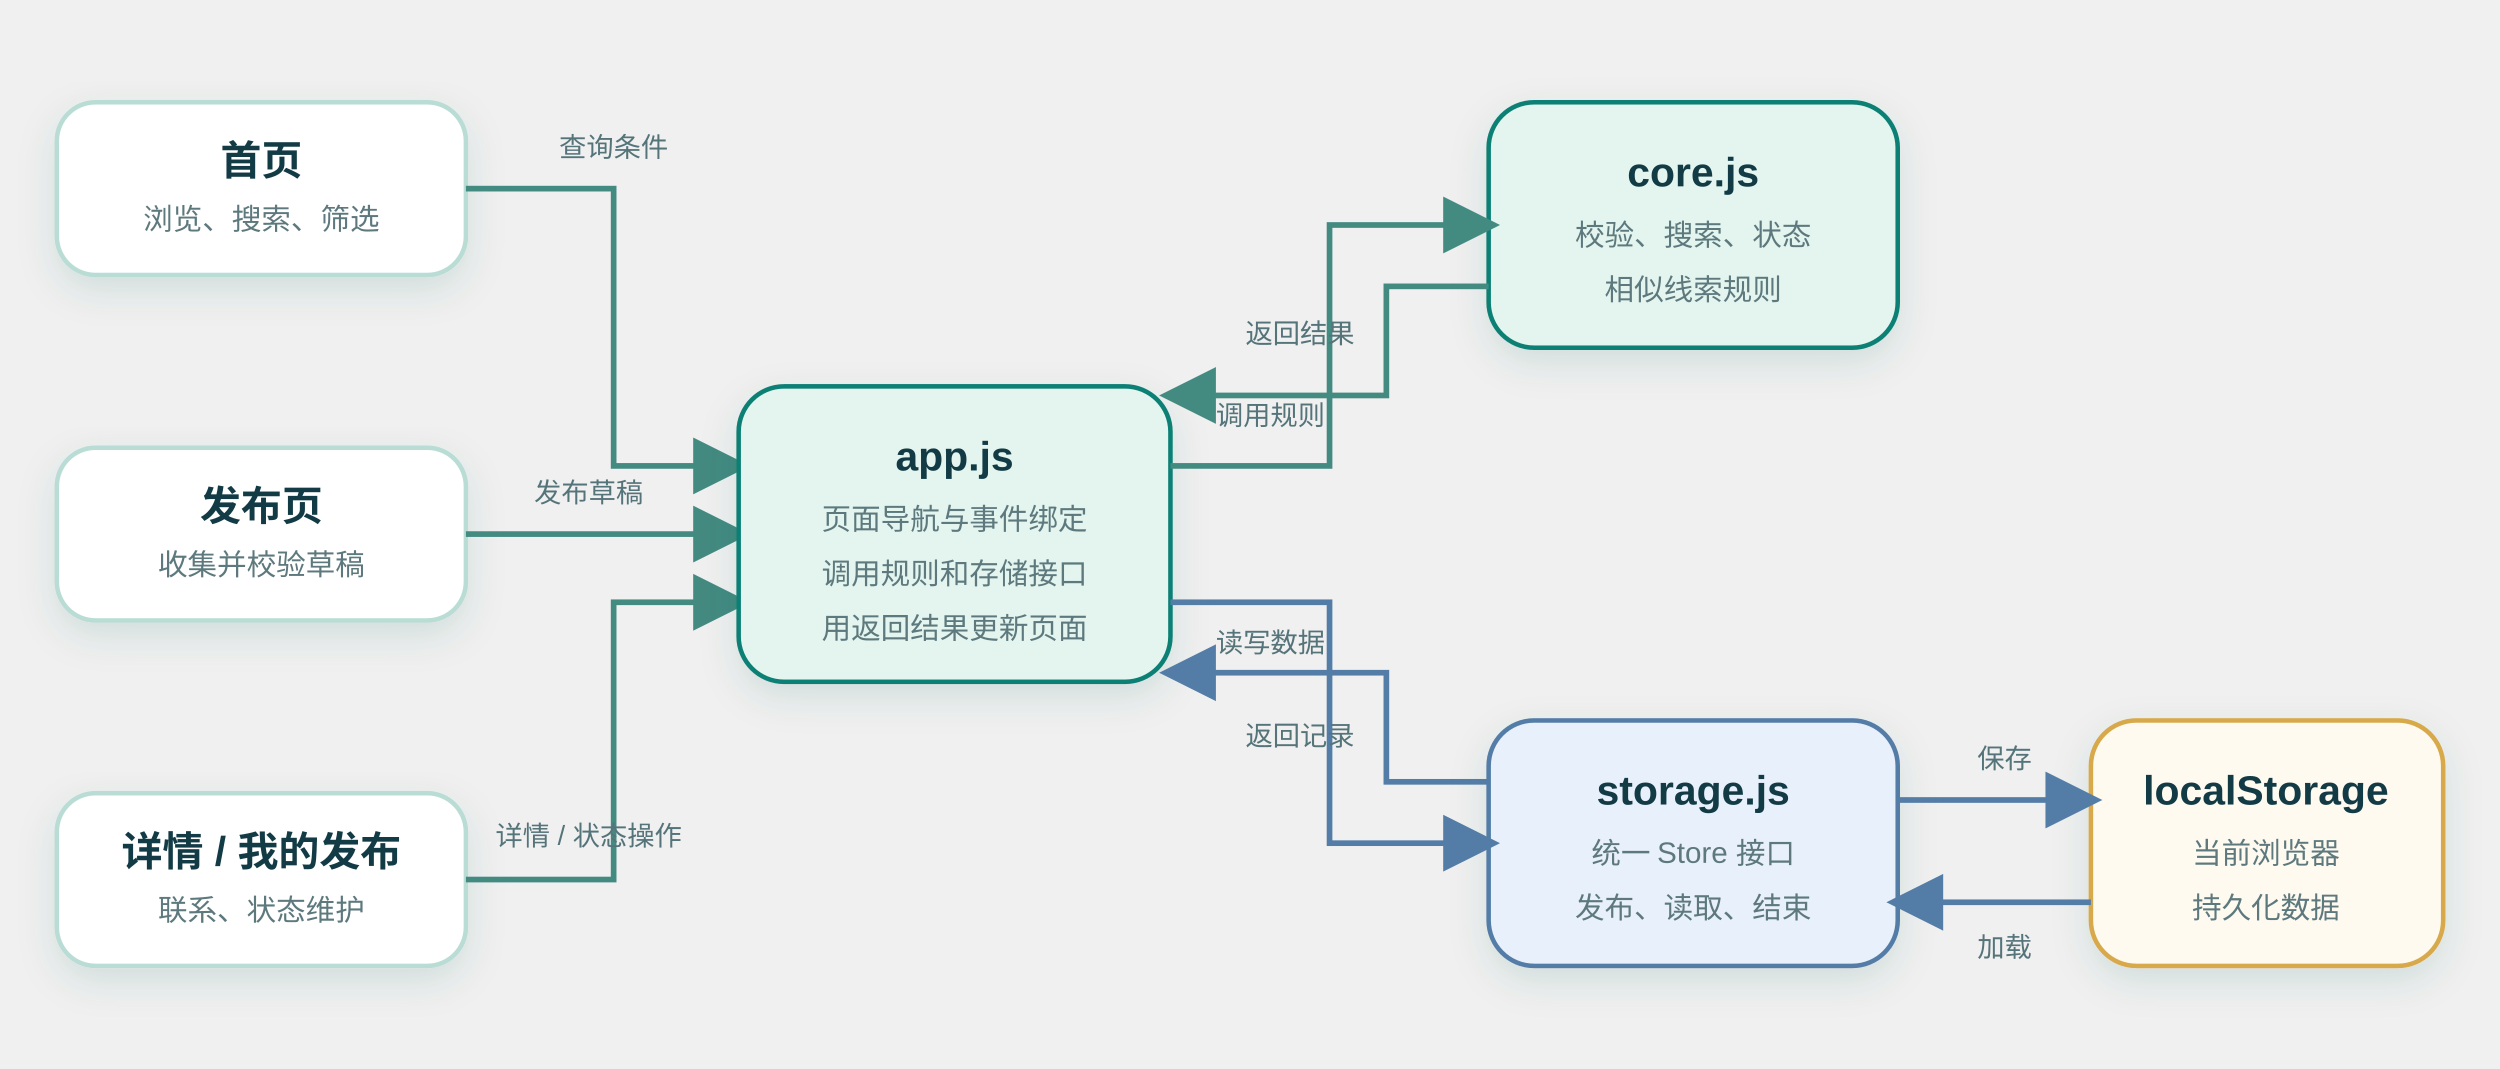
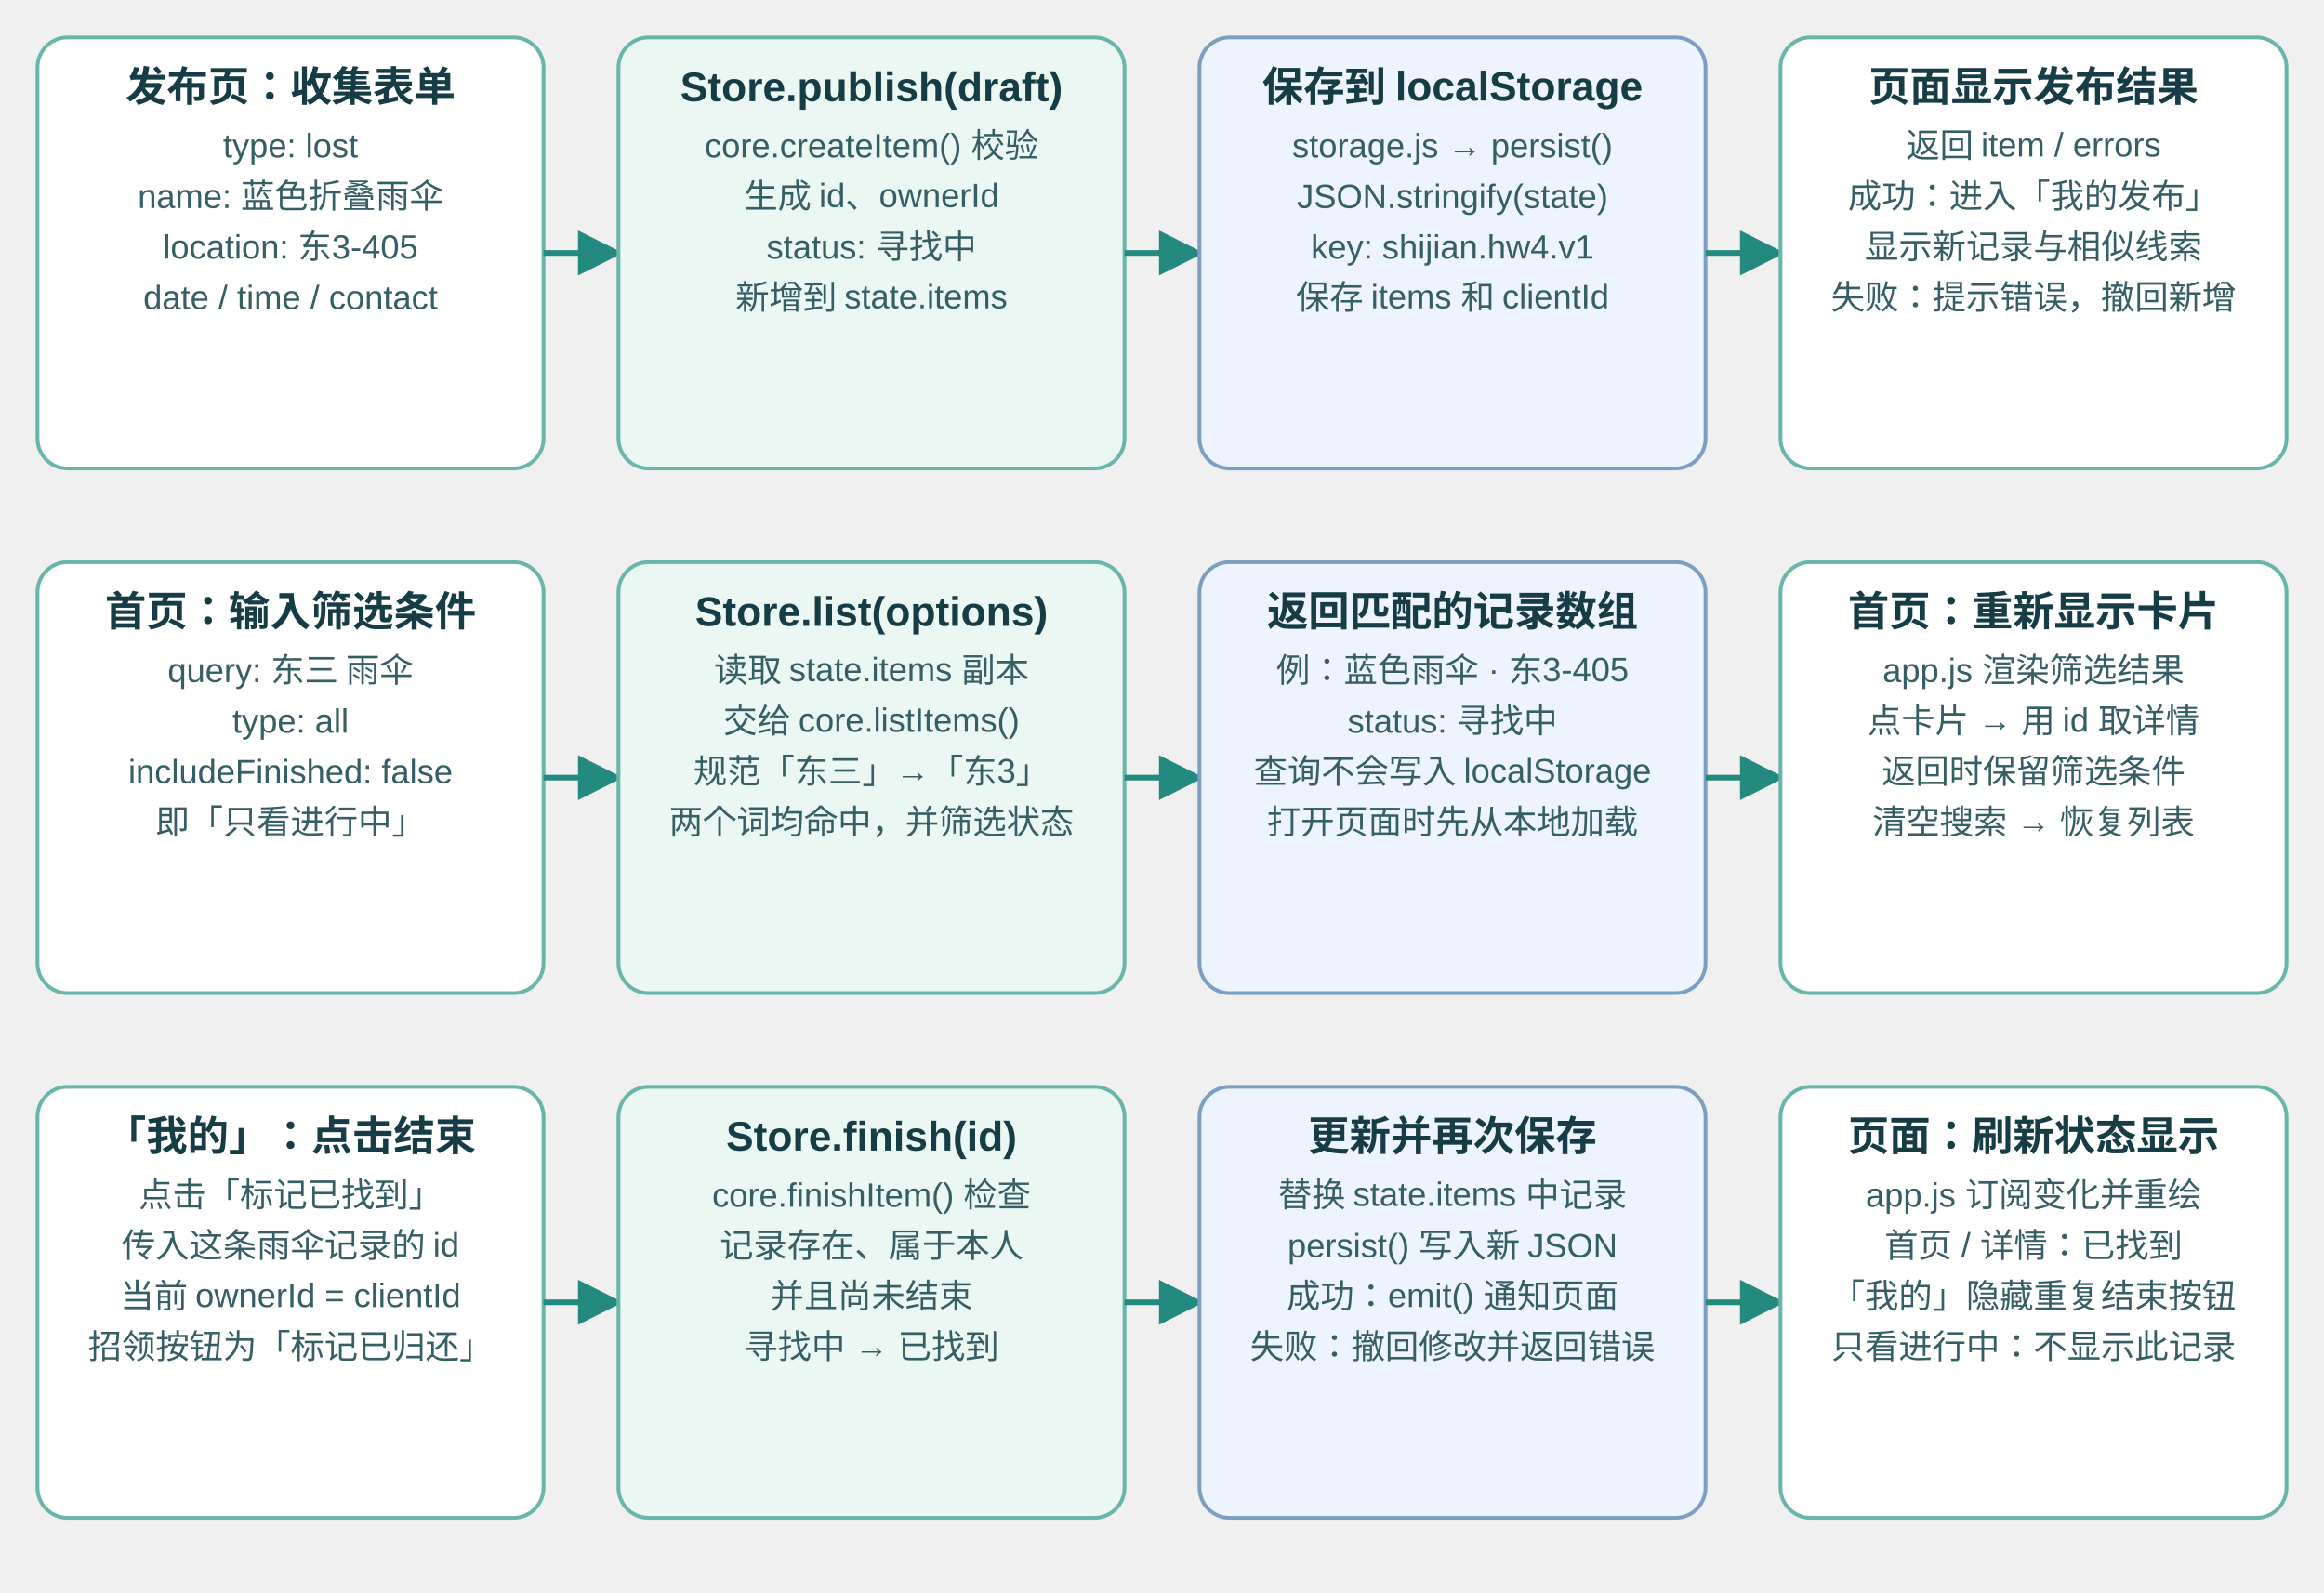
- <svg xmlns="http://www.w3.org/2000/svg" width="1100" height="470" viewBox="0 0 1100 470" role="img" aria-labelledby="title desc">
+ <svg xmlns="http://www.w3.org/2000/svg" width="1240" height="850" viewBox="0 0 1240 850" role="img" aria-labelledby="title">
  <defs>
-     <filter id="shadow" x="-20%" y="-20%" width="140%" height="150%">
-       <feDropShadow dx="0" dy="6" stdDeviation="8" flood-color="#0f5d57" flood-opacity=".13" />
-     </filter>
-     <marker id="arrow-green" markerWidth="10" markerHeight="10" refX="8" refY="5" orient="auto">
-       <path d="M0 0 10 5 0 10Z" fill="#438a81" />
+     <marker id="arrow" viewBox="0 0 10 10" refX="9" refY="5" markerWidth="8" markerHeight="8" orient="auto-start-reverse">
+       <path d="M0 0L10 5L0 10Z" fill="#24897e" />
    </marker>
-     <marker id="arrow-blue" markerWidth="10" markerHeight="10" refX="8" refY="5" orient="auto">
-       <path d="M0 0 10 5 0 10Z" fill="#537da7" />
+     <marker id="error-arrow" viewBox="0 0 10 10" refX="9" refY="5" markerWidth="8" markerHeight="8" orient="auto">
+       <path d="M0 0L10 5L0 10Z" fill="#bc791c" />
    </marker>
-     <style>
-       text { font-family:"Microsoft YaHei","PingFang SC",Arial,sans-serif; fill:#123b46 }
-       .node { fill:#fff; stroke:#b9ddd4; stroke-width:2; filter:url(#shadow) }
-       .logic { fill:#e3f5ee; stroke:#0b8075 }
-       .store { fill:#e8f0fb; stroke:#537da7 }
-       .disk { fill:#fffaf0; stroke:#d8a94b }
-       .label { font-size:18px; font-weight:700 }
-       .sub { font-size:13px; fill:#5d797e }
-       .green { fill:none; stroke:#438a81; stroke-width:2.5; marker-end:url(#arrow-green) }
-       .blue { fill:none; stroke:#537da7; stroke-width:2.5; marker-end:url(#arrow-blue) }
-       .caption { font-size:12px; fill:#55747a }
-     </style>
+     <style>text{font-family:"Microsoft YaHei","PingFang SC",Arial,sans-serif;fill:#163c45}.heading{font-size:22px;font-weight:700}.body{font-size:18px;fill:#365e65}.code{font-size:17px;fill:#315d75}.flow{fill:none;stroke:#24897e;stroke-width:3;stroke-linejoin:round;marker-end:url(#arrow)}.error{fill:none;stroke:#bc791c;stroke-width:3;stroke-linejoin:round;marker-end:url(#error-arrow)}</style>
  </defs>
-   <rect class="node" x="25" y="45" width="180" height="76" rx="17" />
-   <text x="115" y="77" text-anchor="middle" class="label">首页</text>
-   <text x="115" y="101" text-anchor="middle" class="sub">浏览、搜索、筛选</text>
-   <rect class="node" x="25" y="197" width="180" height="76" rx="17" />
-   <text x="115" y="229" text-anchor="middle" class="label">发布页</text>
-   <text x="115" y="253" text-anchor="middle" class="sub">收集并校验草稿</text>
-   <rect class="node" x="25" y="349" width="180" height="76" rx="17" />
-   <text x="115" y="381" text-anchor="middle" class="label">详情 / 我的发布</text>
-   <text x="115" y="405" text-anchor="middle" class="sub">联系、状态维护</text>
-   <path class="green" d="M205 83H270V205H325" />
-   <path class="green" d="M205 235H325" />
-   <path class="green" d="M205 387H270V265H325" />
-   <text x="246" y="69" class="caption">查询条件</text>
-   <text x="235" y="221" class="caption">发布草稿</text>
-   <text x="218" y="372" class="caption">详情 / 状态操作</text>
-   <rect class="node logic" x="325" y="170" width="190" height="130" rx="20" />
-   <text x="420" y="207" text-anchor="middle" class="label">app.js</text>
-   <text x="420" y="233" text-anchor="middle" class="sub">页面导航与事件绑定</text>
-   <text x="420" y="257" text-anchor="middle" class="sub">调用规则和存储接口</text>
-   <text x="420" y="281" text-anchor="middle" class="sub">用返回结果更新页面</text>
-   <rect class="node logic" x="655" y="45" width="180" height="108" rx="20" />
-   <text x="745" y="82" text-anchor="middle" class="label">core.js</text>
-   <text x="745" y="108" text-anchor="middle" class="sub">校验、搜索、状态</text>
-   <text x="745" y="132" text-anchor="middle" class="sub">相似线索规则</text>
-   <path class="green" d="M515 205H585V99H655" />
-   <text x="535" y="187" class="caption">调用规则</text>
-   <path class="green" d="M655 126H610V174H515" />
-   <text x="548" y="151" class="caption">返回结果</text>
-   <rect class="node store" x="655" y="317" width="180" height="108" rx="20" />
-   <text x="745" y="354" text-anchor="middle" class="label">storage.js</text>
-   <text x="745" y="380" text-anchor="middle" class="sub">统一 Store 接口</text>
-   <text x="745" y="404" text-anchor="middle" class="sub">发布、读取、结束</text>
-   <path class="blue" d="M515 265H585V371H655" />
-   <text x="535" y="287" class="caption">读写数据</text>
-   <path class="blue" d="M655 344H610V296H515" />
-   <text x="548" y="328" class="caption">返回记录</text>
-   <rect class="node disk" x="920" y="317" width="155" height="108" rx="20" />
-   <text x="997" y="354" text-anchor="middle" class="label">localStorage</text>
-   <text x="997" y="380" text-anchor="middle" class="sub">当前浏览器</text>
-   <text x="997" y="404" text-anchor="middle" class="sub">持久化数据</text>
-   <path class="blue" d="M835 352H920" />
-   <text x="870" y="338" class="caption">保存</text>
-   <path class="blue" d="M920 397H835" />
-   <text x="870" y="421" class="caption">加载</text>
+   <rect x="20" y="20" width="270" height="230" rx="16" fill="#ffffff" stroke="#68b5a9" stroke-width="2" />
+   <text x="155.0" y="54" class="heading" text-anchor="middle">发布页：收集表单</text>
+   <text x="155.0" y="84" class="body" text-anchor="middle">type: lost</text>
+   <text x="155.0" y="111" class="body" text-anchor="middle">name: 蓝色折叠雨伞</text>
+   <text x="155.0" y="138" class="body" text-anchor="middle">location: 东3-405</text>
+   <text x="155.0" y="165" class="body" text-anchor="middle">date / time / contact</text>
+   <path class="flow" d="M290 135H330" />
+   <rect x="330" y="20" width="270" height="230" rx="16" fill="#eaf7f2" stroke="#68b5a9" stroke-width="2" />
+   <text x="465.0" y="54" class="heading" text-anchor="middle">Store.publish(draft)</text>
+   <text x="465.0" y="84" class="body" text-anchor="middle">core.createItem() 校验</text>
+   <text x="465.0" y="111" class="body" text-anchor="middle">生成 id、ownerId</text>
+   <text x="465.0" y="138" class="body" text-anchor="middle">status: 寻找中</text>
+   <text x="465.0" y="165" class="body" text-anchor="middle">新增到 state.items</text>
+   <path class="flow" d="M600 135H640" />
+   <rect x="640" y="20" width="270" height="230" rx="16" fill="#edf4ff" stroke="#7c9ec3" stroke-width="2" />
+   <text x="775.0" y="54" class="heading" text-anchor="middle">保存到 localStorage</text>
+   <text x="775.0" y="84" class="body" text-anchor="middle">storage.js → persist()</text>
+   <text x="775.0" y="111" class="body" text-anchor="middle">JSON.stringify(state)</text>
+   <text x="775.0" y="138" class="body" text-anchor="middle">key: shijian.hw4.v1</text>
+   <text x="775.0" y="165" class="body" text-anchor="middle">保存 items 和 clientId</text>
+   <path class="flow" d="M910 135H950" />
+   <rect x="950" y="20" width="270" height="230" rx="16" fill="#ffffff" stroke="#68b5a9" stroke-width="2" />
+   <text x="1085.0" y="54" class="heading" text-anchor="middle">页面显示发布结果</text>
+   <text x="1085.0" y="84" class="body" text-anchor="middle">返回 item / errors</text>
+   <text x="1085.0" y="111" class="body" text-anchor="middle">成功：进入「我的发布」</text>
+   <text x="1085.0" y="138" class="body" text-anchor="middle">显示新记录与相似线索</text>
+   <text x="1085.0" y="165" class="body" text-anchor="middle">失败：提示错误，撤回新增</text>
+   <rect x="20" y="300" width="270" height="230" rx="16" fill="#ffffff" stroke="#68b5a9" stroke-width="2" />
+   <text x="155.0" y="334" class="heading" text-anchor="middle">首页：输入筛选条件</text>
+   <text x="155.0" y="364" class="body" text-anchor="middle">query: 东三 雨伞</text>
+   <text x="155.0" y="391" class="body" text-anchor="middle">type: all</text>
+   <text x="155.0" y="418" class="body" text-anchor="middle">includeFinished: false</text>
+   <text x="155.0" y="445" class="body" text-anchor="middle">即「只看进行中」</text>
+   <path class="flow" d="M290 415H330" />
+   <rect x="330" y="300" width="270" height="230" rx="16" fill="#eaf7f2" stroke="#68b5a9" stroke-width="2" />
+   <text x="465.0" y="334" class="heading" text-anchor="middle">Store.list(options)</text>
+   <text x="465.0" y="364" class="body" text-anchor="middle">读取 state.items 副本</text>
+   <text x="465.0" y="391" class="body" text-anchor="middle">交给 core.listItems()</text>
+   <text x="465.0" y="418" class="body" text-anchor="middle">规范「东三」→「东3」</text>
+   <text x="465.0" y="445" class="body" text-anchor="middle">两个词均命中，并筛选状态</text>
+   <path class="flow" d="M600 415H640" />
+   <rect x="640" y="300" width="270" height="230" rx="16" fill="#edf4ff" stroke="#7c9ec3" stroke-width="2" />
+   <text x="775.0" y="334" class="heading" text-anchor="middle">返回匹配的记录数组</text>
+   <text x="775.0" y="364" class="body" text-anchor="middle">例：蓝色雨伞 · 东3-405</text>
+   <text x="775.0" y="391" class="body" text-anchor="middle">status: 寻找中</text>
+   <text x="775.0" y="418" class="body" text-anchor="middle">查询不会写入 localStorage</text>
+   <text x="775.0" y="445" class="body" text-anchor="middle">打开页面时先从本地加载</text>
+   <path class="flow" d="M910 415H950" />
+   <rect x="950" y="300" width="270" height="230" rx="16" fill="#ffffff" stroke="#68b5a9" stroke-width="2" />
+   <text x="1085.0" y="334" class="heading" text-anchor="middle">首页：重新显示卡片</text>
+   <text x="1085.0" y="364" class="body" text-anchor="middle">app.js 渲染筛选结果</text>
+   <text x="1085.0" y="391" class="body" text-anchor="middle">点卡片 → 用 id 取详情</text>
+   <text x="1085.0" y="418" class="body" text-anchor="middle">返回时保留筛选条件</text>
+   <text x="1085.0" y="445" class="body" text-anchor="middle">清空搜索 → 恢复列表</text>
+   <rect x="20" y="580" width="270" height="230" rx="16" fill="#ffffff" stroke="#68b5a9" stroke-width="2" />
+   <text x="155.0" y="614" class="heading" text-anchor="middle">「我的」：点击结束</text>
+   <text x="155.0" y="644" class="body" text-anchor="middle">点击「标记已找到」</text>
+   <text x="155.0" y="671" class="body" text-anchor="middle">传入这条雨伞记录的 id</text>
+   <text x="155.0" y="698" class="body" text-anchor="middle">当前 ownerId = clientId</text>
+   <text x="155.0" y="725" class="body" text-anchor="middle">招领按钮为「标记已归还」</text>
+   <path class="flow" d="M290 695H330" />
+   <rect x="330" y="580" width="270" height="230" rx="16" fill="#eaf7f2" stroke="#68b5a9" stroke-width="2" />
+   <text x="465.0" y="614" class="heading" text-anchor="middle">Store.finish(id)</text>
+   <text x="465.0" y="644" class="body" text-anchor="middle">core.finishItem() 检查</text>
+   <text x="465.0" y="671" class="body" text-anchor="middle">记录存在、属于本人</text>
+   <text x="465.0" y="698" class="body" text-anchor="middle">并且尚未结束</text>
+   <text x="465.0" y="725" class="body" text-anchor="middle">寻找中 → 已找到</text>
+   <path class="flow" d="M600 695H640" />
+   <rect x="640" y="580" width="270" height="230" rx="16" fill="#edf4ff" stroke="#7c9ec3" stroke-width="2" />
+   <text x="775.0" y="614" class="heading" text-anchor="middle">更新并再次保存</text>
+   <text x="775.0" y="644" class="body" text-anchor="middle">替换 state.items 中记录</text>
+   <text x="775.0" y="671" class="body" text-anchor="middle">persist() 写入新 JSON</text>
+   <text x="775.0" y="698" class="body" text-anchor="middle">成功：emit() 通知页面</text>
+   <text x="775.0" y="725" class="body" text-anchor="middle">失败：撤回修改并返回错误</text>
+   <path class="flow" d="M910 695H950" />
+   <rect x="950" y="580" width="270" height="230" rx="16" fill="#ffffff" stroke="#68b5a9" stroke-width="2" />
+   <text x="1085.0" y="614" class="heading" text-anchor="middle">页面：刷新状态显示</text>
+   <text x="1085.0" y="644" class="body" text-anchor="middle">app.js 订阅变化并重绘</text>
+   <text x="1085.0" y="671" class="body" text-anchor="middle">首页 / 详情：已找到</text>
+   <text x="1085.0" y="698" class="body" text-anchor="middle">「我的」隐藏重复结束按钮</text>
+   <text x="1085.0" y="725" class="body" text-anchor="middle">只看进行中：不显示此记录</text>
</svg>
